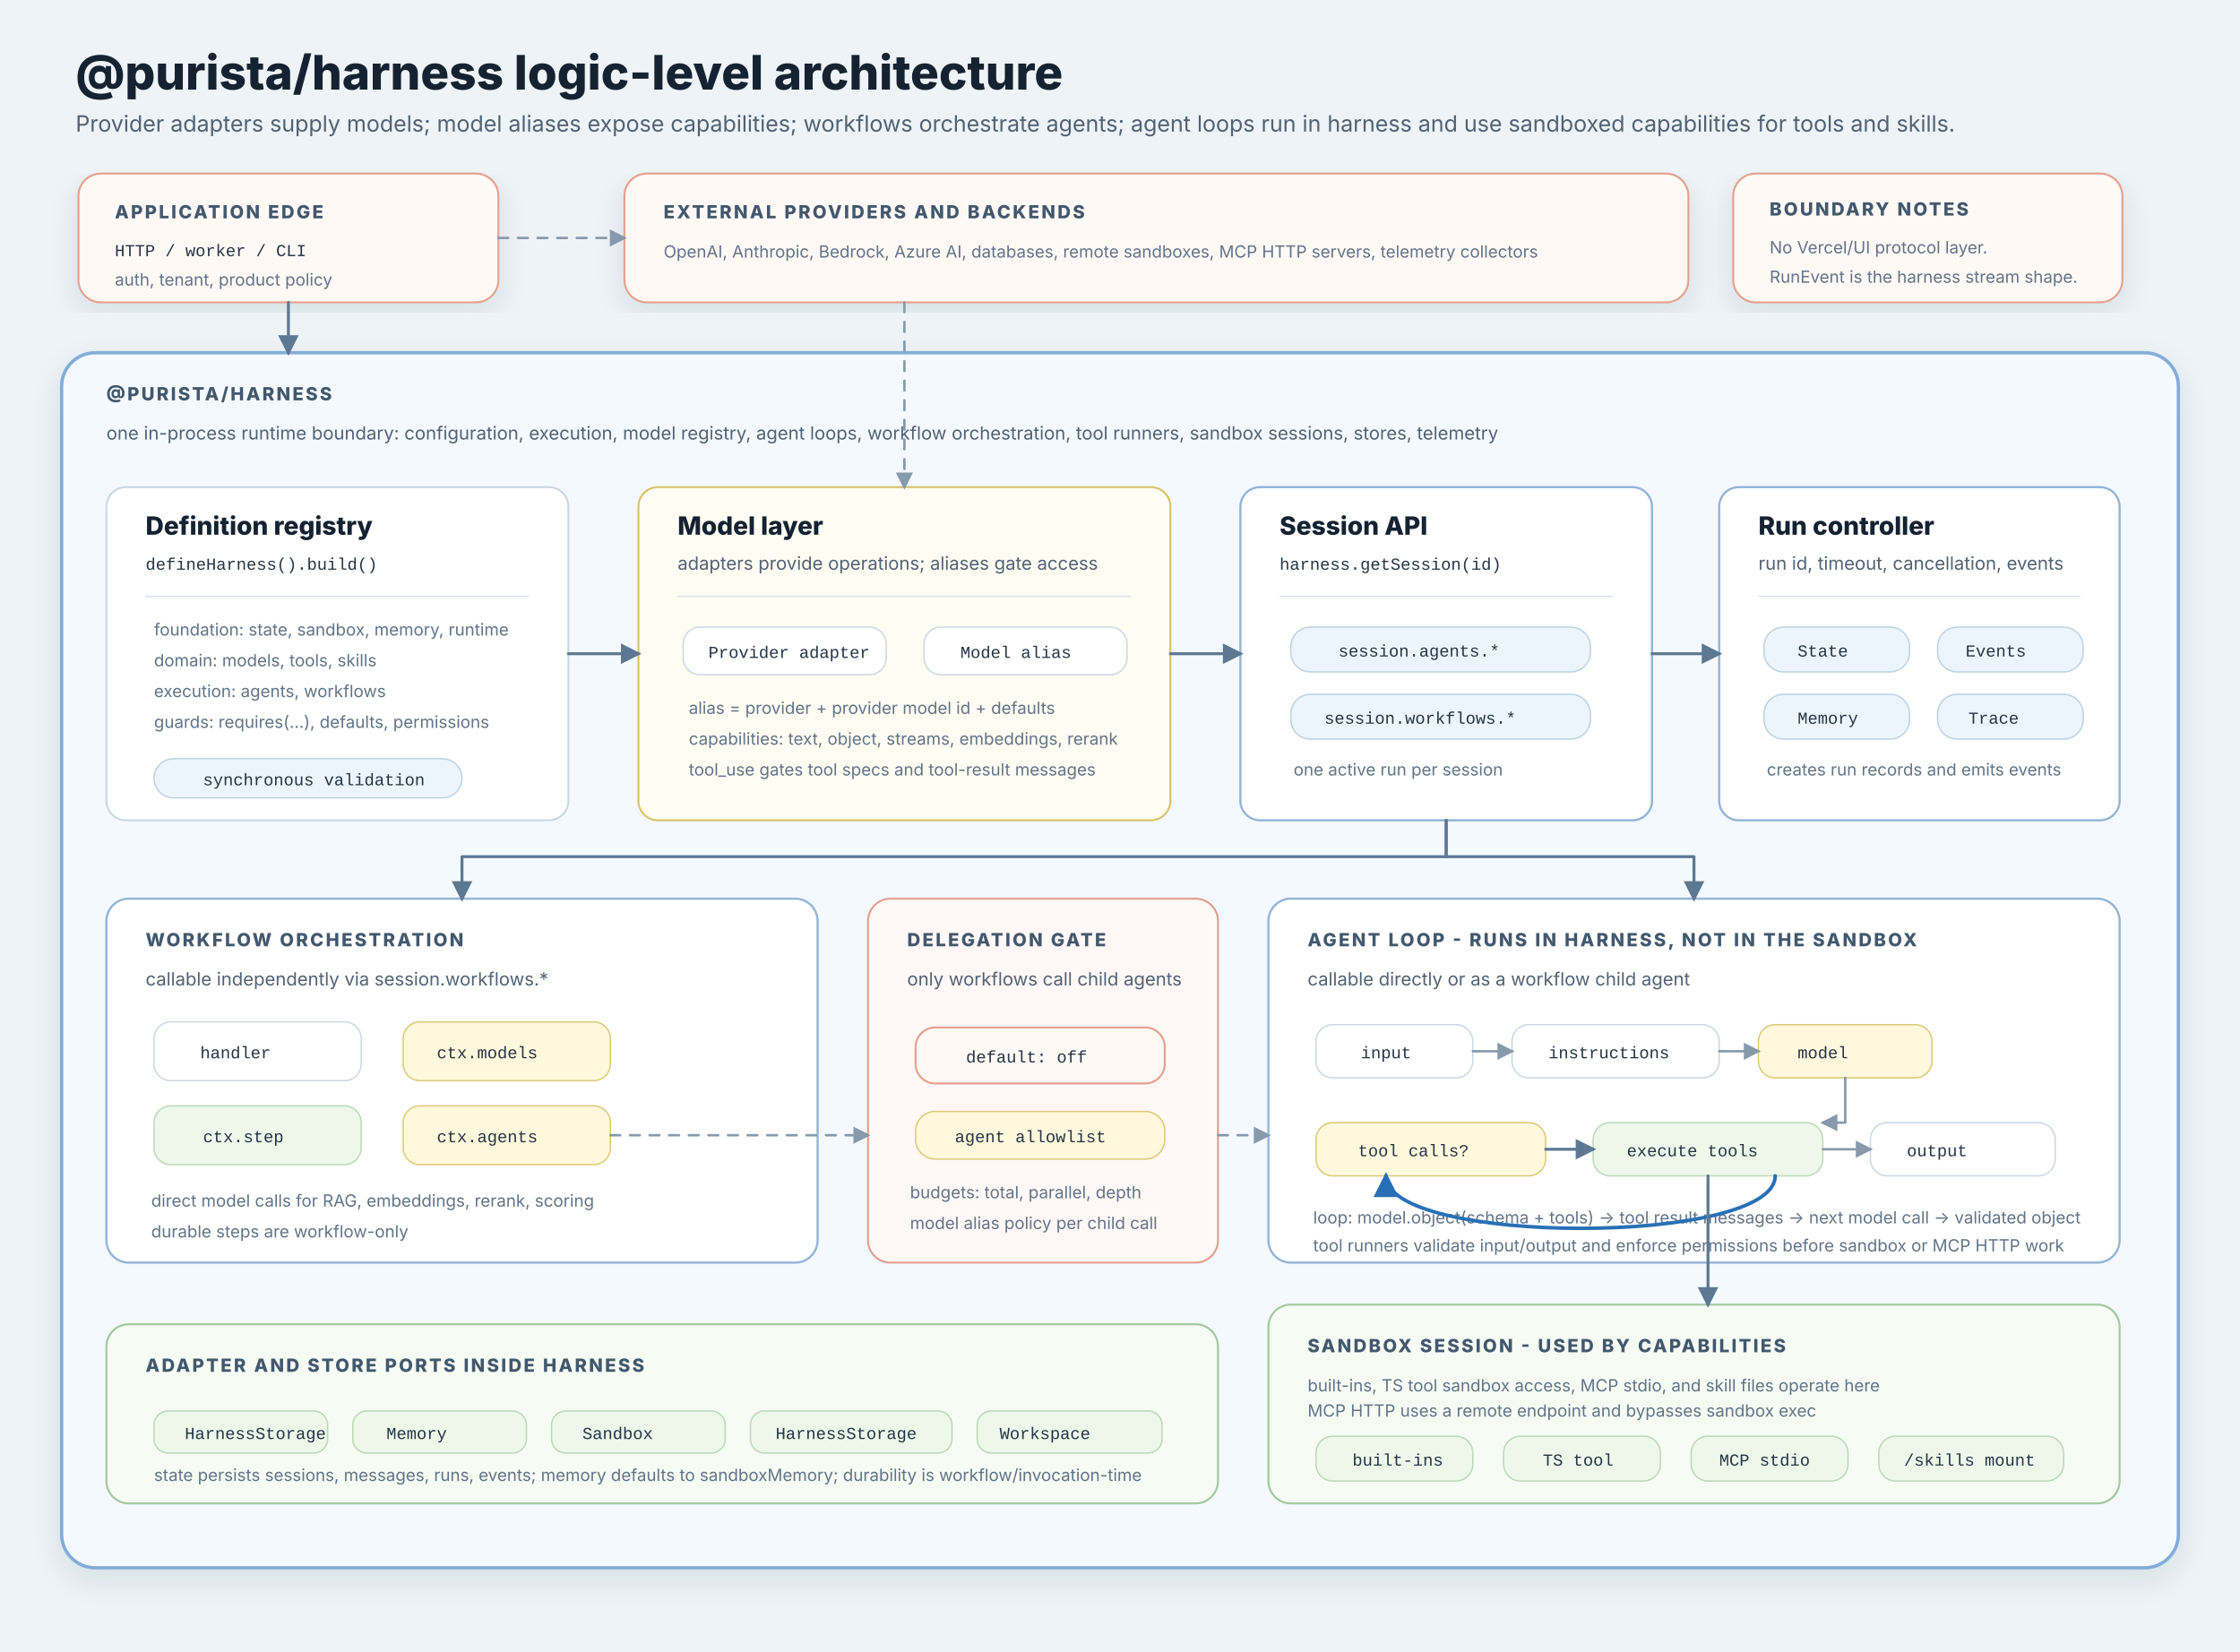
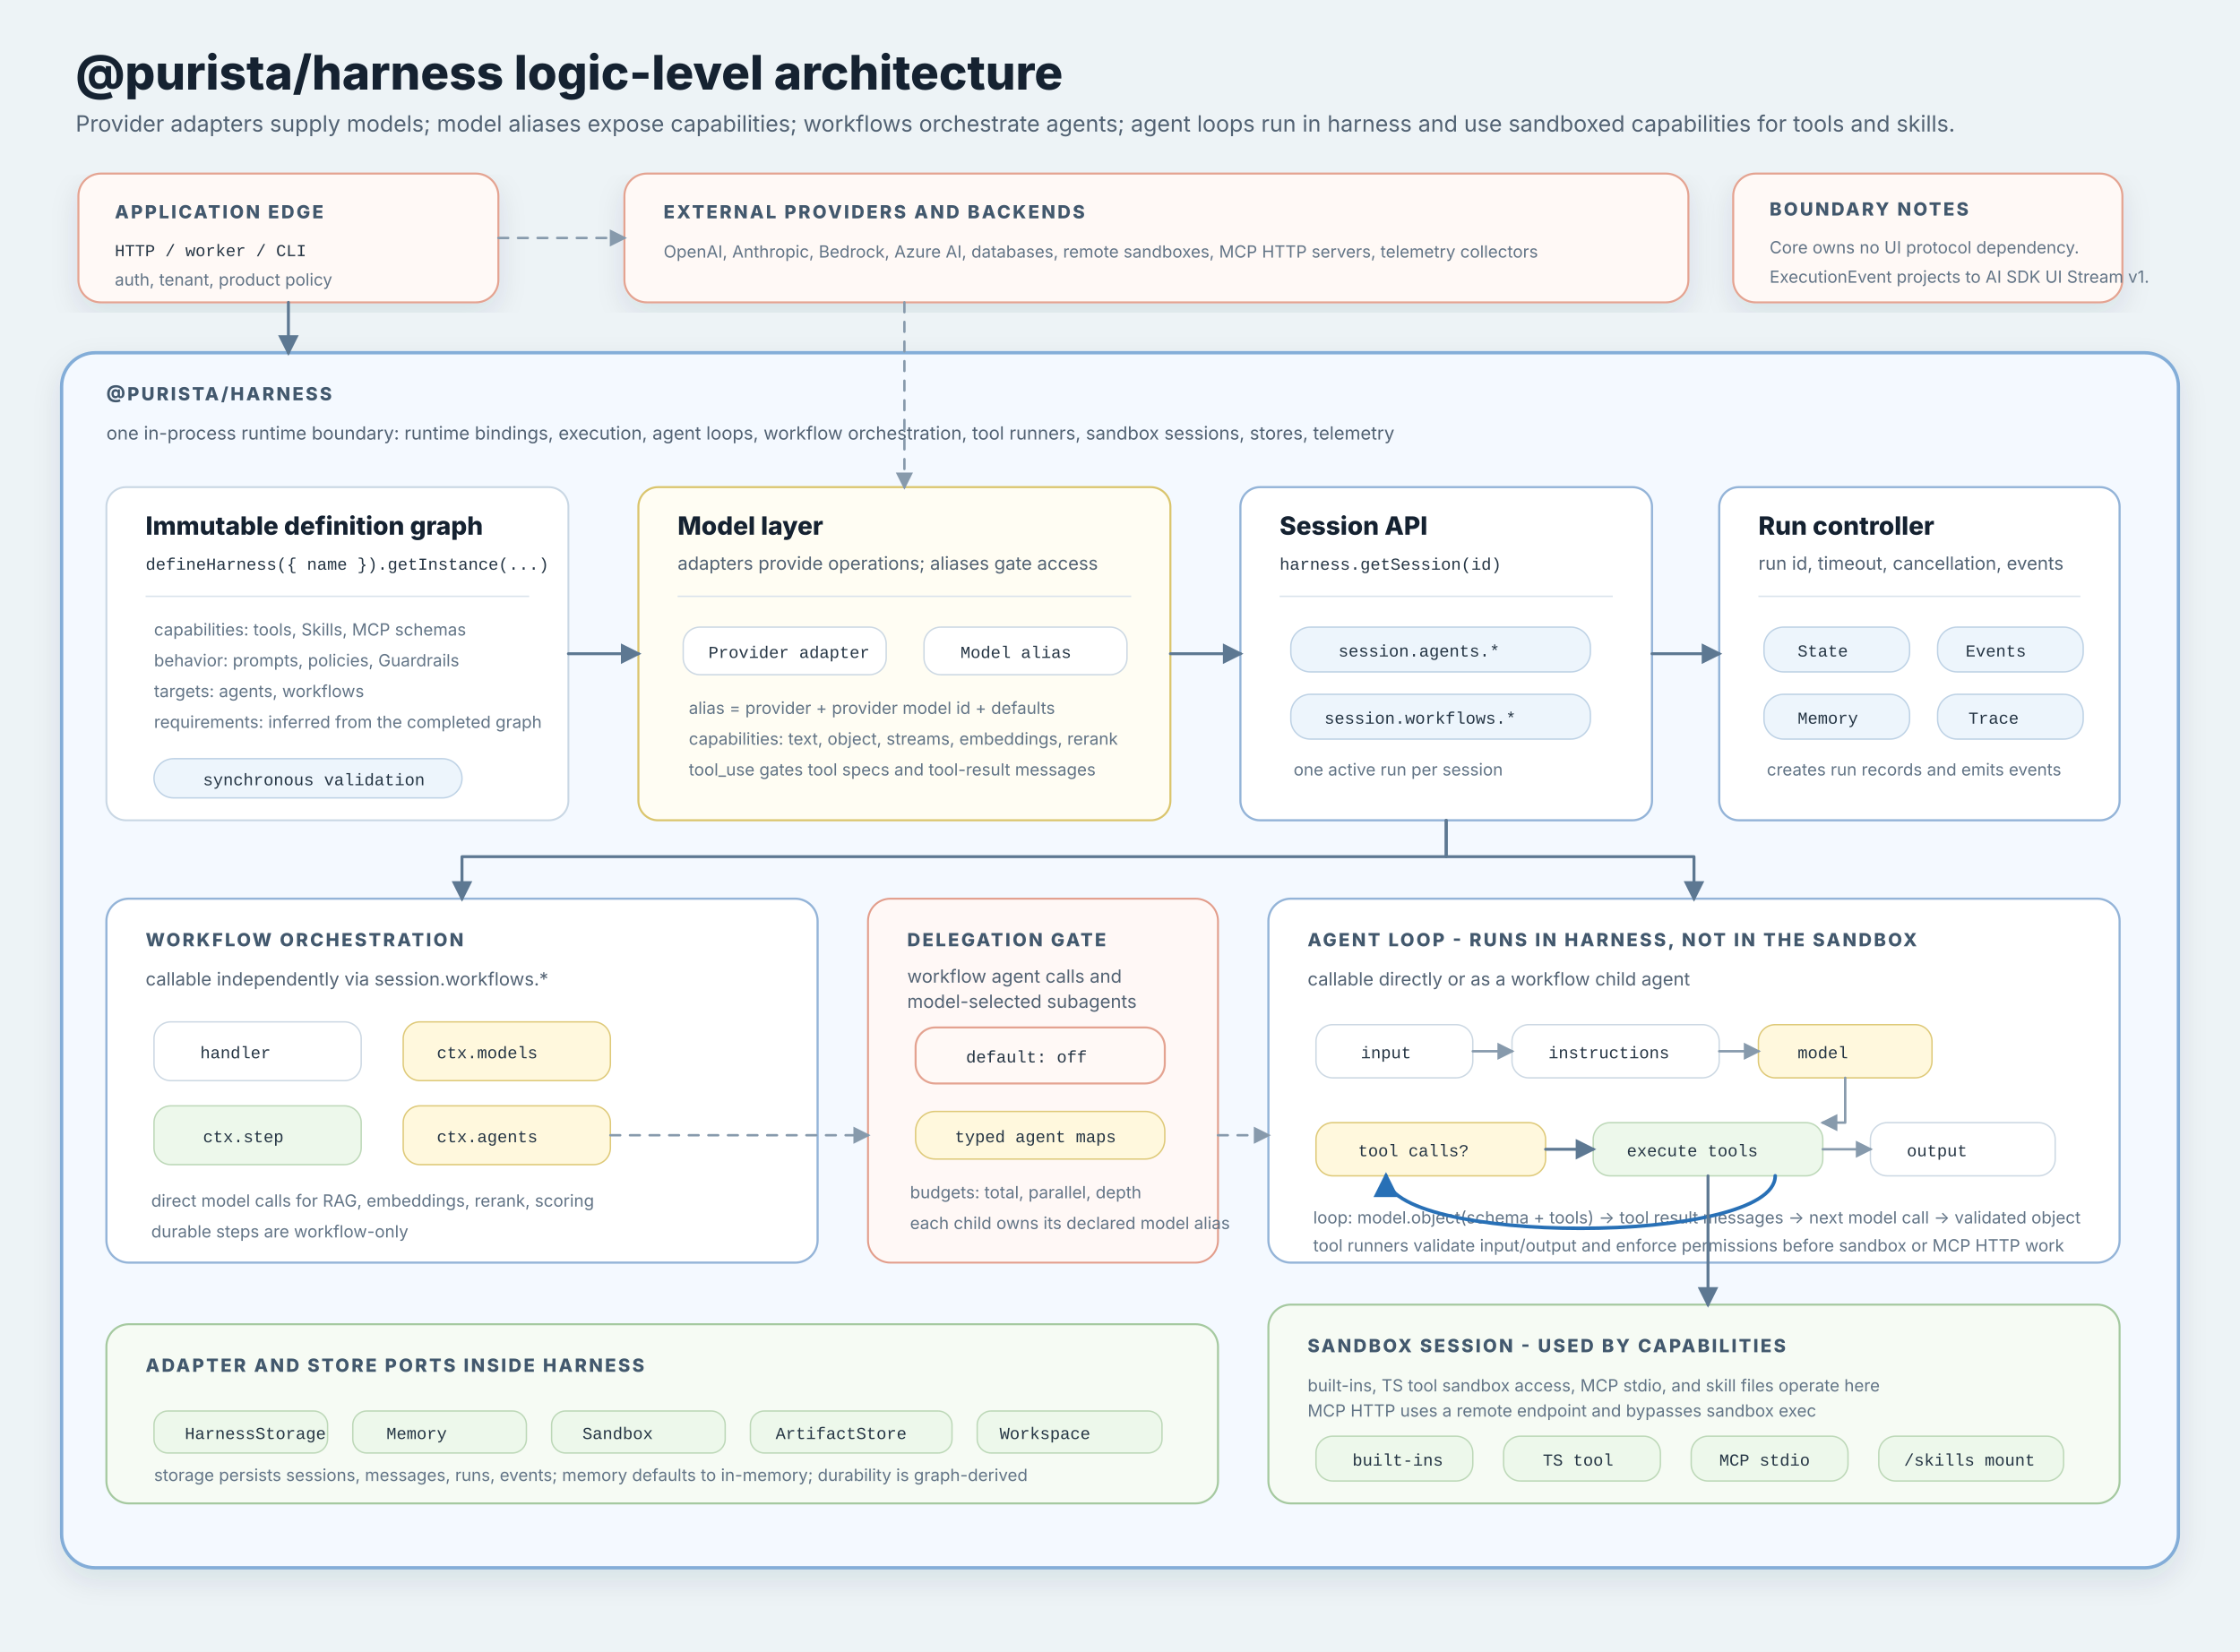
<svg xmlns="http://www.w3.org/2000/svg" width="1600" height="1180" viewBox="0 0 1600 1180" role="img" aria-labelledby="title desc">
  <defs>
    <style>
      text {
        font-family: Inter, ui-sans-serif, system-ui, -apple-system, BlinkMacSystemFont, "Segoe UI", sans-serif;
        fill: #152231;
      }
      .title { font-size: 34px; font-weight: 780; }
      .subtitle { font-size: 16px; fill: #526273; }
      .section { font-size: 13px; font-weight: 780; letter-spacing: 1.5px; fill: #42586d; }
      .boxTitle { font-size: 18px; font-weight: 760; }
      .boxSub { font-size: 13px; fill: #526273; }
      .small { font-size: 12px; fill: #627486; }
      .tiny { font-size: 11px; fill: #718191; }
      .mono { font-family: "SFMono-Regular", Consolas, "Liberation Mono", Menlo, monospace; font-size: 12px; fill: #253544; }
      .page { fill: #edf3f6; }
      .outside { fill: #fff9f6; stroke: #e4a391; stroke-width: 1.45; }
      .harness { fill: #f4f9ff; stroke: #83add8; stroke-width: 2.4; }
      .card { fill: #ffffff; stroke: #c9d7e4; stroke-width: 1.35; }
      .blue { fill: #ffffff; stroke: #94b4d8; stroke-width: 1.55; }
      .yellow { fill: #fffdf3; stroke: #dac56d; stroke-width: 1.45; }
      .green { fill: #f6fbf4; stroke: #a5c9a0; stroke-width: 1.45; }
      .red { fill: #fff8f6; stroke: #e29d8b; stroke-width: 1.35; }
      .pill { fill: #edf5fc; stroke: #bed2e5; stroke-width: 1; }
      .greenPill { fill: #edf8eb; stroke: #bdd8b8; stroke-width: 1; }
      .yellowPill { fill: #fff8dd; stroke: #dec978; stroke-width: 1; }
      .whitePill { fill: #ffffff; stroke: #ccd8e3; stroke-width: 1; }
      .line { stroke: #d8e2eb; stroke-width: 1; }
      .arrow { fill: none; stroke: #5d7892; stroke-width: 2.1; stroke-linecap: round; stroke-linejoin: round; marker-end: url(#arrow); }
      .softArrow { fill: none; stroke: #879aac; stroke-width: 1.75; stroke-linecap: round; stroke-linejoin: round; marker-end: url(#softArrow); }
      .dashArrow { fill: none; stroke: #879aac; stroke-width: 1.75; stroke-dasharray: 7 7; stroke-linecap: round; stroke-linejoin: round; marker-end: url(#softArrow); }
      .loopArrow { fill: none; stroke: #2870b6; stroke-width: 2.55; stroke-linecap: round; stroke-linejoin: round; marker-end: url(#blueArrow); }
    </style>
    <marker id="arrow" viewBox="0 0 10 10" refX="8.5" refY="5" markerWidth="7" markerHeight="7" orient="auto-start-reverse">
      <path d="M0 0 L10 5 L0 10 Z" fill="#5d7892" />
    </marker>
    <marker id="softArrow" viewBox="0 0 10 10" refX="8.5" refY="5" markerWidth="7" markerHeight="7" orient="auto-start-reverse">
      <path d="M0 0 L10 5 L0 10 Z" fill="#879aac" />
    </marker>
    <marker id="blueArrow" viewBox="0 0 10 10" refX="8.5" refY="5" markerWidth="7" markerHeight="7" orient="auto-start-reverse">
      <path d="M0 0 L10 5 L0 10 Z" fill="#2870b6" />
    </marker>
    <filter id="shadow" x="-8%" y="-8%" width="116%" height="116%">
      <feDropShadow dx="0" dy="8" stdDeviation="10" flood-color="#24384a" flood-opacity="0.10" />
    </filter>
  </defs>
  <rect class="page" width="1600" height="1180" />
  <text x="54" y="64" class="title">@purista/harness logic-level architecture</text>
  <text x="54" y="94" class="subtitle">Provider adapters supply models; model aliases expose capabilities; workflows orchestrate agents; agent loops run in harness and use sandboxed capabilities for tools and skills.</text>
  <rect x="56" y="124" width="300" height="92" rx="16" class="outside" filter="url(#shadow)" />
  <text x="82" y="156" class="section">APPLICATION EDGE</text>
  <text x="82" y="183" class="mono">HTTP / worker / CLI</text>
  <text x="82" y="204" class="small">auth, tenant, product policy</text>
  <rect x="446" y="124" width="760" height="92" rx="16" class="outside" filter="url(#shadow)" />
  <text x="474" y="156" class="section">EXTERNAL PROVIDERS AND BACKENDS</text>
  <text x="474" y="184" class="small">OpenAI, Anthropic, Bedrock, Azure AI, databases, remote sandboxes, MCP HTTP servers, telemetry collectors</text>
  <rect x="44" y="252" width="1512" height="868" rx="24" class="harness" filter="url(#shadow)" />
  <text x="76" y="286" class="section">@PURISTA/HARNESS</text>
-   <text x="76" y="314" class="boxSub">one in-process runtime boundary: configuration, execution, model registry, agent loops, workflow orchestration, tool runners, sandbox sessions, stores, telemetry</text>
+   <text x="76" y="314" class="boxSub">one in-process runtime boundary: runtime bindings, execution, agent loops, workflow orchestration, tool runners, sandbox sessions, stores, telemetry</text>
  <rect x="76" y="348" width="330" height="238" rx="14" class="card" />
-   <text x="104" y="382" class="boxTitle">Definition registry</text>
-   <text x="104" y="407" class="mono">defineHarness().build()</text>
+   <text x="104" y="382" class="boxTitle">Immutable definition graph</text>
+   <text x="104" y="407" class="mono">defineHarness({ name }).getInstance(...)</text>
  <line x1="104" y1="426" x2="378" y2="426" class="line" />
-   <text x="110" y="454" class="small">foundation: state, sandbox, memory, runtime</text>
-   <text x="110" y="476" class="small">domain: models, tools, skills</text>
-   <text x="110" y="498" class="small">execution: agents, workflows</text>
-   <text x="110" y="520" class="small">guards: requires(...), defaults, permissions</text>
+   <text x="110" y="454" class="small">capabilities: tools, Skills, MCP schemas</text>
+   <text x="110" y="476" class="small">behavior: prompts, policies, Guardrails</text>
+   <text x="110" y="498" class="small">targets: agents, workflows</text>
+   <text x="110" y="520" class="small">requirements: inferred from the completed graph</text>
  <rect x="110" y="542" width="220" height="28" rx="14" class="pill" />
  <text x="145" y="561" class="mono">synchronous validation</text>
  <rect x="456" y="348" width="380" height="238" rx="14" class="yellow" />
  <text x="484" y="382" class="boxTitle">Model layer</text>
  <text x="484" y="407" class="boxSub">adapters provide operations; aliases gate access</text>
  <line x1="484" y1="426" x2="808" y2="426" class="line" />
  <rect x="488" y="448" width="145" height="34" rx="12" class="whitePill" />
  <text x="506" y="470" class="mono">Provider adapter</text>
  <rect x="660" y="448" width="145" height="34" rx="12" class="whitePill" />
  <text x="686" y="470" class="mono">Model alias</text>
  <text x="492" y="510" class="small">alias = provider + provider model id + defaults</text>
  <text x="492" y="532" class="small">capabilities: text, object, streams, embeddings, rerank</text>
  <text x="492" y="554" class="small">tool_use gates tool specs and tool-result messages</text>
  <rect x="886" y="348" width="294" height="238" rx="14" class="blue" />
  <text x="914" y="382" class="boxTitle">Session API</text>
  <text x="914" y="407" class="mono">harness.getSession(id)</text>
  <line x1="914" y1="426" x2="1152" y2="426" class="line" />
  <rect x="922" y="448" width="214" height="32" rx="14" class="pill" />
  <text x="956" y="469" class="mono">session.agents.*</text>
  <rect x="922" y="496" width="214" height="32" rx="14" class="pill" />
  <text x="946" y="517" class="mono">session.workflows.*</text>
  <text x="924" y="554" class="small">one active run per session</text>
  <rect x="1228" y="348" width="286" height="238" rx="14" class="blue" />
  <text x="1256" y="382" class="boxTitle">Run controller</text>
  <text x="1256" y="407" class="boxSub">run id, timeout, cancellation, events</text>
  <line x1="1256" y1="426" x2="1486" y2="426" class="line" />
  <rect x="1260" y="448" width="104" height="32" rx="14" class="pill" />
  <text x="1284" y="469" class="mono">State</text>
  <rect x="1384" y="448" width="104" height="32" rx="14" class="pill" />
  <text x="1404" y="469" class="mono">Events</text>
  <rect x="1260" y="496" width="104" height="32" rx="14" class="pill" />
  <text x="1284" y="517" class="mono">Memory</text>
  <rect x="1384" y="496" width="104" height="32" rx="14" class="pill" />
  <text x="1406" y="517" class="mono">Trace</text>
  <text x="1262" y="554" class="small">creates run records and emits events</text>
  <rect x="76" y="642" width="508" height="260" rx="16" class="blue" />
  <text x="104" y="676" class="section">WORKFLOW ORCHESTRATION</text>
  <text x="104" y="704" class="boxSub">callable independently via session.workflows.*</text>
  <rect x="110" y="730" width="148" height="42" rx="12" class="whitePill" />
  <text x="143" y="756" class="mono">handler</text>
  <rect x="288" y="730" width="148" height="42" rx="12" class="yellowPill" />
  <text x="312" y="756" class="mono">ctx.models</text>
  <rect x="110" y="790" width="148" height="42" rx="12" class="greenPill" />
  <text x="145" y="816" class="mono">ctx.step</text>
  <rect x="288" y="790" width="148" height="42" rx="12" class="yellowPill" />
  <text x="312" y="816" class="mono">ctx.agents</text>
  <text x="108" y="862" class="small">direct model calls for RAG, embeddings, rerank, scoring</text>
  <text x="108" y="884" class="small">durable steps are workflow-only</text>
  <rect x="620" y="642" width="250" height="260" rx="16" class="red" />
  <text x="648" y="676" class="section">DELEGATION GATE</text>
-   <text x="648" y="704" class="boxSub">only workflows call child agents</text>
+   <text x="648" y="702" class="boxSub">workflow agent calls and</text>
+   <text x="648" y="720" class="boxSub">model-selected subagents</text>
  <rect x="654" y="734" width="178" height="40" rx="14" class="outside" />
  <text x="690" y="759" class="mono">default: off</text>
  <rect x="654" y="794" width="178" height="34" rx="14" class="yellowPill" />
-   <text x="682" y="816" class="mono">agent allowlist</text>
+   <text x="682" y="816" class="mono">typed agent maps</text>
  <text x="650" y="856" class="small">budgets: total, parallel, depth</text>
-   <text x="650" y="878" class="small">model alias policy per child call</text>
+   <text x="650" y="878" class="small">each child owns its declared model alias</text>
  <rect x="906" y="642" width="608" height="260" rx="16" class="blue" />
  <text x="934" y="676" class="section">AGENT LOOP - RUNS IN HARNESS, NOT IN THE SANDBOX</text>
  <text x="934" y="704" class="boxSub">callable directly or as a workflow child agent</text>
  <rect x="940" y="732" width="112" height="38" rx="12" class="whitePill" />
  <text x="972" y="756" class="mono">input</text>
  <rect x="1080" y="732" width="148" height="38" rx="12" class="whitePill" />
  <text x="1106" y="756" class="mono">instructions</text>
  <rect x="1256" y="732" width="124" height="38" rx="12" class="yellowPill" />
  <text x="1284" y="756" class="mono">model</text>
  <rect x="940" y="802" width="164" height="38" rx="12" class="yellowPill" />
  <text x="970" y="826" class="mono">tool calls?</text>
  <rect x="1138" y="802" width="164" height="38" rx="12" class="greenPill" />
  <text x="1162" y="826" class="mono">execute tools</text>
  <rect x="1336" y="802" width="132" height="38" rx="12" class="whitePill" />
  <text x="1362" y="826" class="mono">output</text>
  <text x="938" y="874" class="small">loop: model.object(schema + tools) -&gt; tool result messages -&gt; next model call -&gt; validated object</text>
  <text x="938" y="894" class="small">tool runners validate input/output and enforce permissions before sandbox or MCP HTTP work</text>
  <rect x="906" y="932" width="608" height="142" rx="16" class="green" />
  <text x="934" y="966" class="section">SANDBOX SESSION - USED BY CAPABILITIES</text>
  <text x="934" y="994" class="small">built-ins, TS tool sandbox access, MCP stdio, and skill files operate here</text>
  <text x="934" y="1012" class="small">MCP HTTP uses a remote endpoint and bypasses sandbox exec</text>
  <rect x="940" y="1026" width="112" height="32" rx="12" class="greenPill" />
  <text x="966" y="1047" class="mono">built-ins</text>
  <rect x="1074" y="1026" width="112" height="32" rx="12" class="greenPill" />
  <text x="1102" y="1047" class="mono">TS tool</text>
  <rect x="1208" y="1026" width="112" height="32" rx="12" class="greenPill" />
  <text x="1228" y="1047" class="mono">MCP stdio</text>
  <rect x="1342" y="1026" width="132" height="32" rx="12" class="greenPill" />
  <text x="1360" y="1047" class="mono">/skills mount</text>
  <rect x="76" y="946" width="794" height="128" rx="16" class="green" />
  <text x="104" y="980" class="section">ADAPTER AND STORE PORTS INSIDE HARNESS</text>
  <rect x="110" y="1008" width="124" height="30" rx="10" class="greenPill" />
  <text x="132" y="1028" class="mono">HarnessStorage</text>
  <rect x="252" y="1008" width="124" height="30" rx="10" class="greenPill" />
  <text x="276" y="1028" class="mono">Memory</text>
  <rect x="394" y="1008" width="124" height="30" rx="10" class="greenPill" />
  <text x="416" y="1028" class="mono">Sandbox</text>
  <rect x="536" y="1008" width="144" height="30" rx="10" class="greenPill" />
-   <text x="554" y="1028" class="mono">HarnessStorage</text>
+   <text x="554" y="1028" class="mono">ArtifactStore</text>
  <rect x="698" y="1008" width="132" height="30" rx="10" class="greenPill" />
  <text x="714" y="1028" class="mono">Workspace</text>
-   <text x="110" y="1058" class="small">state persists sessions, messages, runs, events; memory defaults to sandboxMemory; durability is workflow/invocation-time</text>
+   <text x="110" y="1058" class="small">storage persists sessions, messages, runs, events; memory defaults to in-memory; durability is graph-derived</text>
  <rect x="1238" y="124" width="278" height="92" rx="16" class="outside" filter="url(#shadow)" />
  <text x="1264" y="154" class="section">BOUNDARY NOTES</text>
-   <text x="1264" y="181" class="small">No Vercel/UI protocol layer.</text>
-   <text x="1264" y="202" class="small">RunEvent is the harness stream shape.</text>
+   <text x="1264" y="181" class="small">Core owns no UI protocol dependency.</text>
+   <text x="1264" y="202" class="small">ExecutionEvent projects to AI SDK UI Stream v1.</text>
  <path d="M206 216 L206 252" class="arrow" />
  <path d="M356 170 L446 170" class="dashArrow" />
  <path d="M646 216 L646 348" class="dashArrow" />
  <path d="M406 467 L456 467" class="arrow" />
  <path d="M836 467 L886 467" class="arrow" />
  <path d="M1180 467 L1228 467" class="arrow" />
  <path d="M1033 586 L1033 612 L1210 612 L1210 642" class="arrow" />
  <path d="M1033 586 L1033 612 L330 612 L330 642" class="arrow" />
  <path d="M436 811 L620 811" class="dashArrow" />
  <path d="M870 811 L906 811" class="dashArrow" />
  <path d="M1052 751 L1080 751" class="softArrow" />
  <path d="M1228 751 L1256 751" class="softArrow" />
  <path d="M1318 770 L1318 802 L1302 802" class="softArrow" />
  <path d="M1104 821 L1138 821" class="arrow" />
  <path d="M1302 821 L1336 821" class="softArrow" />
  <path d="M1268 840 C1268 890 990 890 990 840" class="loopArrow" />
  <path d="M1220 840 L1220 932" class="arrow" />
</svg>
